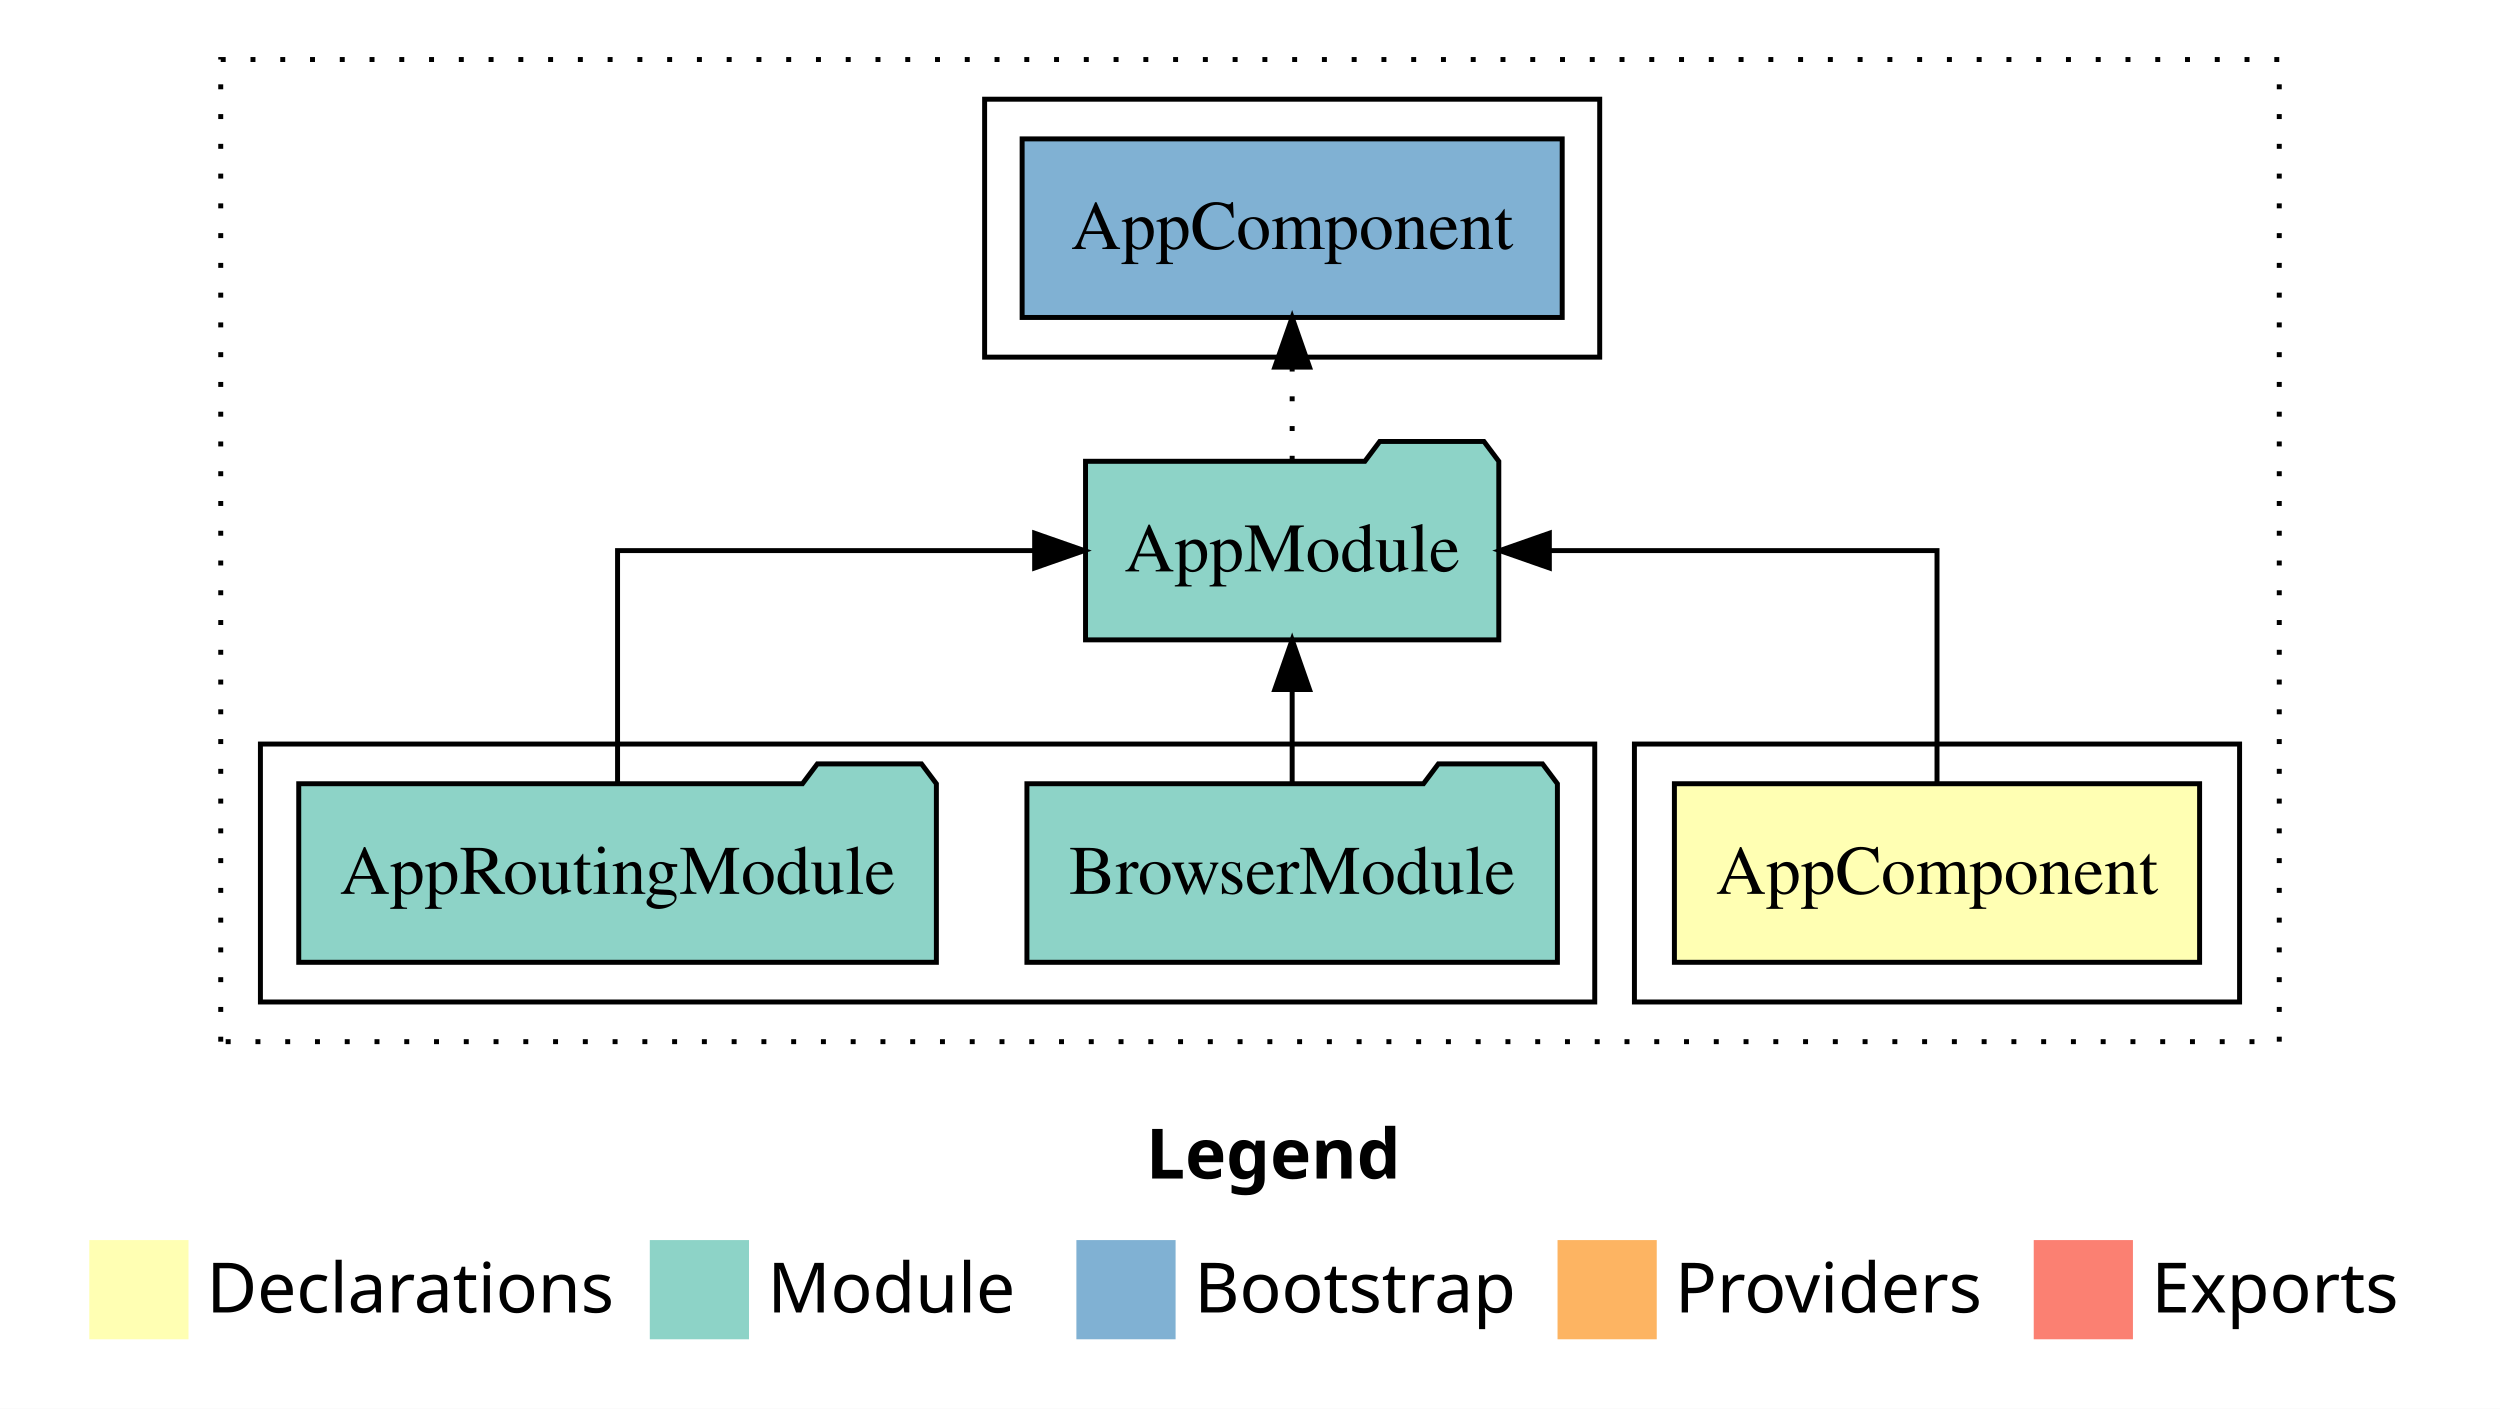
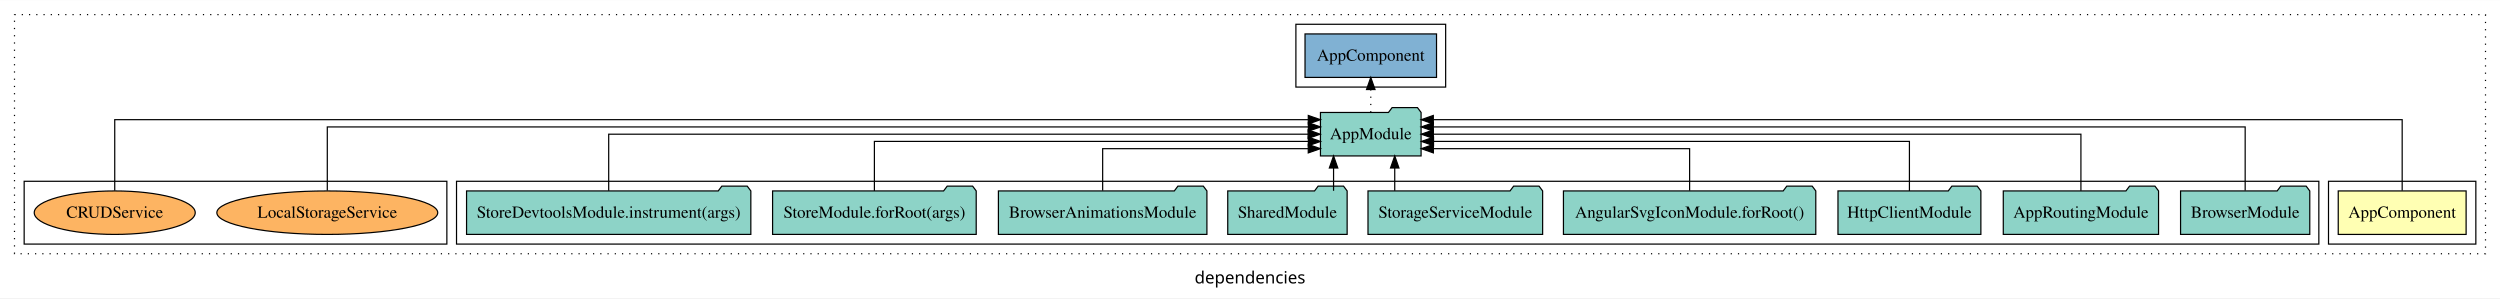
- <svg xmlns="http://www.w3.org/2000/svg" width="504pt" height="284pt" viewBox="0.00 0.00 504.00 284.00">
-   <g id="graph0" class="graph" transform="scale(1 1) rotate(0) translate(4 280)">
-     <polygon fill="#ffffff" stroke="transparent" points="-4,4 -4,-280 500,-280 500,4 -4,4" />
-     <text text-anchor="start" x="227.009" y="-42.4" font-family="sans-serif" font-weight="bold" font-size="14.00" fill="#000000">Legend</text>
-     <polygon fill="#ffffb3" stroke="transparent" points="14,-10 14,-30 34,-30 34,-10 14,-10" />
-     <text text-anchor="start" x="37.629" y="-15.4" font-family="sans-serif" font-size="14.00" fill="#000000">  Declarations</text>
-     <polygon fill="#8dd3c7" stroke="transparent" points="127,-10 127,-30 147,-30 147,-10 127,-10" />
-     <text text-anchor="start" x="150.725" y="-15.4" font-family="sans-serif" font-size="14.00" fill="#000000">  Module</text>
-     <polygon fill="#80b1d3" stroke="transparent" points="213,-10 213,-30 233,-30 233,-10 213,-10" />
-     <text text-anchor="start" x="236.781" y="-15.4" font-family="sans-serif" font-size="14.00" fill="#000000">  Bootstrap</text>
-     <polygon fill="#fdb462" stroke="transparent" points="310,-10 310,-30 330,-30 330,-10 310,-10" />
-     <text text-anchor="start" x="333.673" y="-15.4" font-family="sans-serif" font-size="14.00" fill="#000000">  Providers</text>
-     <polygon fill="#fb8072" stroke="transparent" points="406,-10 406,-30 426,-30 426,-10 406,-10" />
-     <text text-anchor="start" x="429.726" y="-15.4" font-family="sans-serif" font-size="14.00" fill="#000000">  Exports</text>
+ <svg xmlns="http://www.w3.org/2000/svg" width="2070pt" height="247pt" viewBox="0.00 0.00 2070.00 246.80">
+   <g id="graph0" class="graph" transform="scale(1 1) rotate(0) translate(4 242.8)">
+     <polygon fill="white" stroke="transparent" points="-4,4 -4,-242.8 2066,-242.8 2066,4 -4,4" />
+     <text text-anchor="middle" x="1031" y="-8.2" font-family="sans-serif" font-size="14.00">dependencies</text>
    <g id="clust1" class="cluster">
-       <polygon fill="none" stroke="#000000" stroke-dasharray="1,5" points="40.5,-70 40.5,-268 455.5,-268 455.5,-70 40.5,-70" />
+       <polygon fill="none" stroke="black" stroke-dasharray="1,5" points="8,-32.8 8,-230.8 2054,-230.8 2054,-32.8 8,-32.8" />
    </g>
    <g id="clust2" class="cluster">
-       <polygon fill="none" stroke="#000000" points="325.5,-78 325.5,-130 447.5,-130 447.5,-78 325.5,-78" />
+       <polygon fill="none" stroke="black" points="1924,-40.8 1924,-92.8 2046,-92.8 2046,-40.8 1924,-40.8" />
    </g>
    <g id="clust4" class="cluster">
-       <polygon fill="none" stroke="#000000" points="48.5,-78 48.5,-130 317.5,-130 317.5,-78 48.5,-78" />
+       <polygon fill="none" stroke="black" points="374,-40.8 374,-92.8 1916,-92.8 1916,-40.8 374,-40.8" />
    </g>
    <g id="clust6" class="cluster">
-       <polygon fill="none" stroke="#000000" points="194.5,-208 194.5,-260 318.5,-260 318.5,-208 194.5,-208" />
+       <polygon fill="none" stroke="black" points="1069,-170.8 1069,-222.8 1193,-222.8 1193,-170.8 1069,-170.8" />
+     </g>
+     <g id="clust7" class="cluster">
+       <polygon fill="none" stroke="black" points="16,-40.8 16,-92.8 366,-92.8 366,-40.8 16,-40.8" />
    </g>
    <g id="node1" class="node">
-       <polygon fill="#ffffb3" stroke="#000000" points="439.44,-122 333.56,-122 333.56,-86 439.44,-86 439.44,-122" />
-       <text text-anchor="middle" x="386.5" y="-99.8" font-family="Times,serif" font-size="14.00" fill="#000000">AppComponent</text>
+       <polygon fill="#ffffb3" stroke="black" points="2037.94,-84.8 1932.06,-84.8 1932.06,-48.8 2037.94,-48.8 2037.94,-84.8" />
+       <text text-anchor="middle" x="1985" y="-62.6" font-family="Times,serif" font-size="14.00">AppComponent</text>
    </g>
    <g id="node2" class="node">
-       <polygon fill="#8dd3c7" stroke="#000000" points="298.157,-187 295.157,-191 274.157,-191 271.157,-187 214.843,-187 214.843,-151 298.157,-151 298.157,-187" />
-       <text text-anchor="middle" x="256.5" y="-164.8" font-family="Times,serif" font-size="14.00" fill="#000000">AppModule</text>
+       <polygon fill="#8dd3c7" stroke="black" points="1172.66,-149.8 1169.66,-153.8 1148.66,-153.8 1145.66,-149.8 1089.34,-149.8 1089.34,-113.8 1172.66,-113.8 1172.66,-149.8" />
+       <text text-anchor="middle" x="1131" y="-127.6" font-family="Times,serif" font-size="14.00">AppModule</text>
    </g>
    <g id="edge1" class="edge">
-       <path fill="none" stroke="#000000" d="M386.5,-122.106C386.5,-141.339 386.5,-169 386.5,-169 386.5,-169 308.348,-169 308.348,-169" />
-       <polygon fill="#000000" stroke="#000000" points="308.348,-165.5 298.348,-169 308.348,-172.5 308.348,-165.5" />
+       <path fill="none" stroke="black" d="M1985,-85.05C1985,-107.82 1985,-143.8 1985,-143.8 1985,-143.8 1182.77,-143.8 1182.77,-143.8" />
+       <polygon fill="black" stroke="black" points="1182.77,-140.3 1172.77,-143.8 1182.77,-147.3 1182.77,-140.3" />
+     </g>
+     <g id="node12" class="node">
+       <polygon fill="#80b1d3" stroke="black" points="1185.44,-214.8 1076.56,-214.8 1076.56,-178.8 1185.44,-178.8 1185.44,-214.8" />
+       <text text-anchor="middle" x="1131" y="-192.6" font-family="Times,serif" font-size="14.00">AppComponent </text>
+     </g>
+     <g id="edge11" class="edge">
+       <path fill="none" stroke="black" stroke-dasharray="1,5" d="M1131,-149.91C1131,-149.91 1131,-168.79 1131,-168.79" />
+       <polygon fill="black" stroke="black" points="1127.5,-168.79 1131,-178.79 1134.5,-168.79 1127.5,-168.79" />
+     </g>
+     <g id="node3" class="node">
+       <polygon fill="#8dd3c7" stroke="black" points="1908.49,-84.8 1905.49,-88.8 1884.49,-88.8 1881.49,-84.8 1801.51,-84.8 1801.51,-48.8 1908.49,-48.8 1908.49,-84.8" />
+       <text text-anchor="middle" x="1855" y="-62.6" font-family="Times,serif" font-size="14.00">BrowserModule</text>
+     </g>
+     <g id="edge2" class="edge">
+       <path fill="none" stroke="black" d="M1855,-85.08C1855,-106.12 1855,-137.8 1855,-137.8 1855,-137.8 1182.79,-137.8 1182.79,-137.8" />
+       <polygon fill="black" stroke="black" points="1182.79,-134.3 1172.79,-137.8 1182.79,-141.3 1182.79,-134.3" />
+     </g>
+     <g id="node4" class="node">
+       <polygon fill="#8dd3c7" stroke="black" points="1783.28,-84.8 1780.28,-88.8 1759.28,-88.8 1756.28,-84.8 1654.72,-84.8 1654.72,-48.8 1783.28,-48.8 1783.28,-84.8" />
+       <text text-anchor="middle" x="1719" y="-62.6" font-family="Times,serif" font-size="14.00">AppRoutingModule</text>
+     </g>
+     <g id="edge3" class="edge">
+       <path fill="none" stroke="black" d="M1719,-84.91C1719,-104.14 1719,-131.8 1719,-131.8 1719,-131.8 1182.82,-131.8 1182.82,-131.8" />
+       <polygon fill="black" stroke="black" points="1182.82,-128.3 1172.82,-131.8 1182.82,-135.3 1182.82,-128.3" />
    </g>
    <g id="node5" class="node">
-       <polygon fill="#80b1d3" stroke="#000000" points="310.939,-252 202.061,-252 202.061,-216 310.939,-216 310.939,-252" />
-       <text text-anchor="middle" x="256.5" y="-229.8" font-family="Times,serif" font-size="14.00" fill="#000000">AppComponent </text>
+       <polygon fill="#8dd3c7" stroke="black" points="1636.16,-84.8 1633.16,-88.8 1612.16,-88.8 1609.16,-84.8 1517.84,-84.8 1517.84,-48.8 1636.16,-48.8 1636.16,-84.8" />
+       <text text-anchor="middle" x="1577" y="-62.6" font-family="Times,serif" font-size="14.00">HttpClientModule</text>
    </g>
    <g id="edge4" class="edge">
-       <path fill="none" stroke="#000000" stroke-dasharray="1,5" d="M256.5,-187.106C256.5,-187.106 256.5,-205.991 256.5,-205.991" />
-       <polygon fill="#000000" stroke="#000000" points="253,-205.991 256.5,-215.991 260,-205.991 253,-205.991" />
+       <path fill="none" stroke="black" d="M1577,-84.82C1577,-102.17 1577,-125.8 1577,-125.8 1577,-125.8 1182.96,-125.8 1182.96,-125.8" />
+       <polygon fill="black" stroke="black" points="1182.96,-122.3 1172.96,-125.8 1182.96,-129.3 1182.96,-122.3" />
    </g>
-     <g id="node3" class="node">
-       <polygon fill="#8dd3c7" stroke="#000000" points="309.973,-122 306.973,-126 285.973,-126 282.973,-122 203.027,-122 203.027,-86 309.973,-86 309.973,-122" />
-       <text text-anchor="middle" x="256.5" y="-99.8" font-family="Times,serif" font-size="14.00" fill="#000000">BrowserModule</text>
+     <g id="node6" class="node">
+       <polygon fill="#8dd3c7" stroke="black" points="1499.47,-84.8 1496.47,-88.8 1475.47,-88.8 1472.47,-84.8 1290.53,-84.8 1290.53,-48.8 1499.47,-48.8 1499.47,-84.8" />
+       <text text-anchor="middle" x="1395" y="-62.6" font-family="Times,serif" font-size="14.00">AngularSvgIconModule.forRoot()</text>
    </g>
-     <g id="edge2" class="edge">
-       <path fill="none" stroke="#000000" d="M256.5,-122.106C256.5,-122.106 256.5,-140.991 256.5,-140.991" />
-       <polygon fill="#000000" stroke="#000000" points="253,-140.991 256.5,-150.991 260,-140.991 253,-140.991" />
+     <g id="edge5" class="edge">
+       <path fill="none" stroke="black" d="M1395,-85.04C1395,-100.37 1395,-119.8 1395,-119.8 1395,-119.8 1182.83,-119.8 1182.83,-119.8" />
+       <polygon fill="black" stroke="black" points="1182.83,-116.3 1172.83,-119.8 1182.83,-123.3 1182.83,-116.3" />
    </g>
-     <g id="node4" class="node">
-       <polygon fill="#8dd3c7" stroke="#000000" points="184.774,-122 181.774,-126 160.774,-126 157.774,-122 56.226,-122 56.226,-86 184.774,-86 184.774,-122" />
-       <text text-anchor="middle" x="120.5" y="-99.8" font-family="Times,serif" font-size="14.00" fill="#000000">AppRoutingModule</text>
+     <g id="node7" class="node">
+       <polygon fill="#8dd3c7" stroke="black" points="1273.3,-84.8 1270.3,-88.8 1249.3,-88.8 1246.3,-84.8 1128.7,-84.8 1128.7,-48.8 1273.3,-48.8 1273.3,-84.8" />
+       <text text-anchor="middle" x="1201" y="-62.6" font-family="Times,serif" font-size="14.00">StorageServiceModule</text>
    </g>
-     <g id="edge3" class="edge">
-       <path fill="none" stroke="#000000" d="M120.5,-122.106C120.5,-141.339 120.5,-169 120.5,-169 120.5,-169 204.586,-169 204.586,-169" />
-       <polygon fill="#000000" stroke="#000000" points="204.586,-172.5 214.586,-169 204.586,-165.5 204.586,-172.5" />
+     <g id="edge6" class="edge">
+       <path fill="none" stroke="black" d="M1150.84,-84.91C1150.84,-84.91 1150.84,-103.79 1150.84,-103.79" />
+       <polygon fill="black" stroke="black" points="1147.34,-103.79 1150.84,-113.79 1154.34,-103.79 1147.34,-103.79" />
+     </g>
+     <g id="node8" class="node">
+       <polygon fill="#8dd3c7" stroke="black" points="1111.43,-84.8 1108.43,-88.8 1087.43,-88.8 1084.43,-84.8 1012.57,-84.8 1012.57,-48.8 1111.43,-48.8 1111.43,-84.8" />
+       <text text-anchor="middle" x="1062" y="-62.6" font-family="Times,serif" font-size="14.00">SharedModule</text>
+     </g>
+     <g id="edge7" class="edge">
+       <path fill="none" stroke="black" d="M1100.19,-84.91C1100.19,-84.91 1100.19,-103.79 1100.19,-103.79" />
+       <polygon fill="black" stroke="black" points="1096.69,-103.79 1100.19,-113.79 1103.69,-103.79 1096.69,-103.79" />
+     </g>
+     <g id="node9" class="node">
+       <polygon fill="#8dd3c7" stroke="black" points="995.32,-84.8 992.32,-88.8 971.32,-88.8 968.32,-84.8 822.68,-84.8 822.68,-48.8 995.32,-48.8 995.32,-84.8" />
+       <text text-anchor="middle" x="909" y="-62.6" font-family="Times,serif" font-size="14.00">BrowserAnimationsModule</text>
+     </g>
+     <g id="edge8" class="edge">
+       <path fill="none" stroke="black" d="M909,-85.04C909,-100.37 909,-119.8 909,-119.8 909,-119.8 1079.24,-119.8 1079.24,-119.8" />
+       <polygon fill="black" stroke="black" points="1079.24,-123.3 1089.24,-119.8 1079.24,-116.3 1079.24,-123.3" />
+     </g>
+     <g id="node10" class="node">
+       <polygon fill="#8dd3c7" stroke="black" points="804.3,-84.8 801.3,-88.8 780.3,-88.8 777.3,-84.8 635.7,-84.8 635.7,-48.8 804.3,-48.8 804.3,-84.8" />
+       <text text-anchor="middle" x="720" y="-62.6" font-family="Times,serif" font-size="14.00">StoreModule.forRoot(args)</text>
+     </g>
+     <g id="edge9" class="edge">
+       <path fill="none" stroke="black" d="M720,-84.82C720,-102.17 720,-125.8 720,-125.8 720,-125.8 1079.33,-125.8 1079.33,-125.8" />
+       <polygon fill="black" stroke="black" points="1079.33,-129.3 1089.33,-125.8 1079.33,-122.3 1079.33,-129.3" />
+     </g>
+     <g id="node11" class="node">
+       <polygon fill="#8dd3c7" stroke="black" points="617.69,-84.8 614.69,-88.8 593.69,-88.8 590.69,-84.8 382.31,-84.8 382.31,-48.8 617.69,-48.8 617.69,-84.8" />
+       <text text-anchor="middle" x="500" y="-62.6" font-family="Times,serif" font-size="14.00">StoreDevtoolsModule.instrument(args)</text>
+     </g>
+     <g id="edge10" class="edge">
+       <path fill="none" stroke="black" d="M500,-84.91C500,-104.14 500,-131.8 500,-131.8 500,-131.8 1079.11,-131.8 1079.11,-131.8" />
+       <polygon fill="black" stroke="black" points="1079.11,-135.3 1089.11,-131.8 1079.11,-128.3 1079.11,-135.3" />
+     </g>
+     <g id="node13" class="node">
+       <ellipse fill="#fdb462" stroke="black" cx="267" cy="-66.8" rx="91.45" ry="18" />
+       <text text-anchor="middle" x="267" y="-62.6" font-family="Times,serif" font-size="14.00">LocalStorageService</text>
+     </g>
+     <g id="edge12" class="edge">
+       <path fill="none" stroke="black" d="M267,-85.08C267,-106.12 267,-137.8 267,-137.8 267,-137.8 1079.33,-137.8 1079.33,-137.8" />
+       <polygon fill="black" stroke="black" points="1079.33,-141.3 1089.33,-137.8 1079.33,-134.3 1079.33,-141.3" />
+     </g>
+     <g id="node14" class="node">
+       <ellipse fill="#fdb462" stroke="black" cx="91" cy="-66.8" rx="66.65" ry="18" />
+       <text text-anchor="middle" x="91" y="-62.6" font-family="Times,serif" font-size="14.00">CRUDService</text>
+     </g>
+     <g id="edge13" class="edge">
+       <path fill="none" stroke="black" d="M91,-85.05C91,-107.82 91,-143.8 91,-143.8 91,-143.8 1079.27,-143.8 1079.27,-143.8" />
+       <polygon fill="black" stroke="black" points="1079.27,-147.3 1089.27,-143.8 1079.27,-140.3 1079.27,-147.3" />
    </g>
  </g>
</svg>
